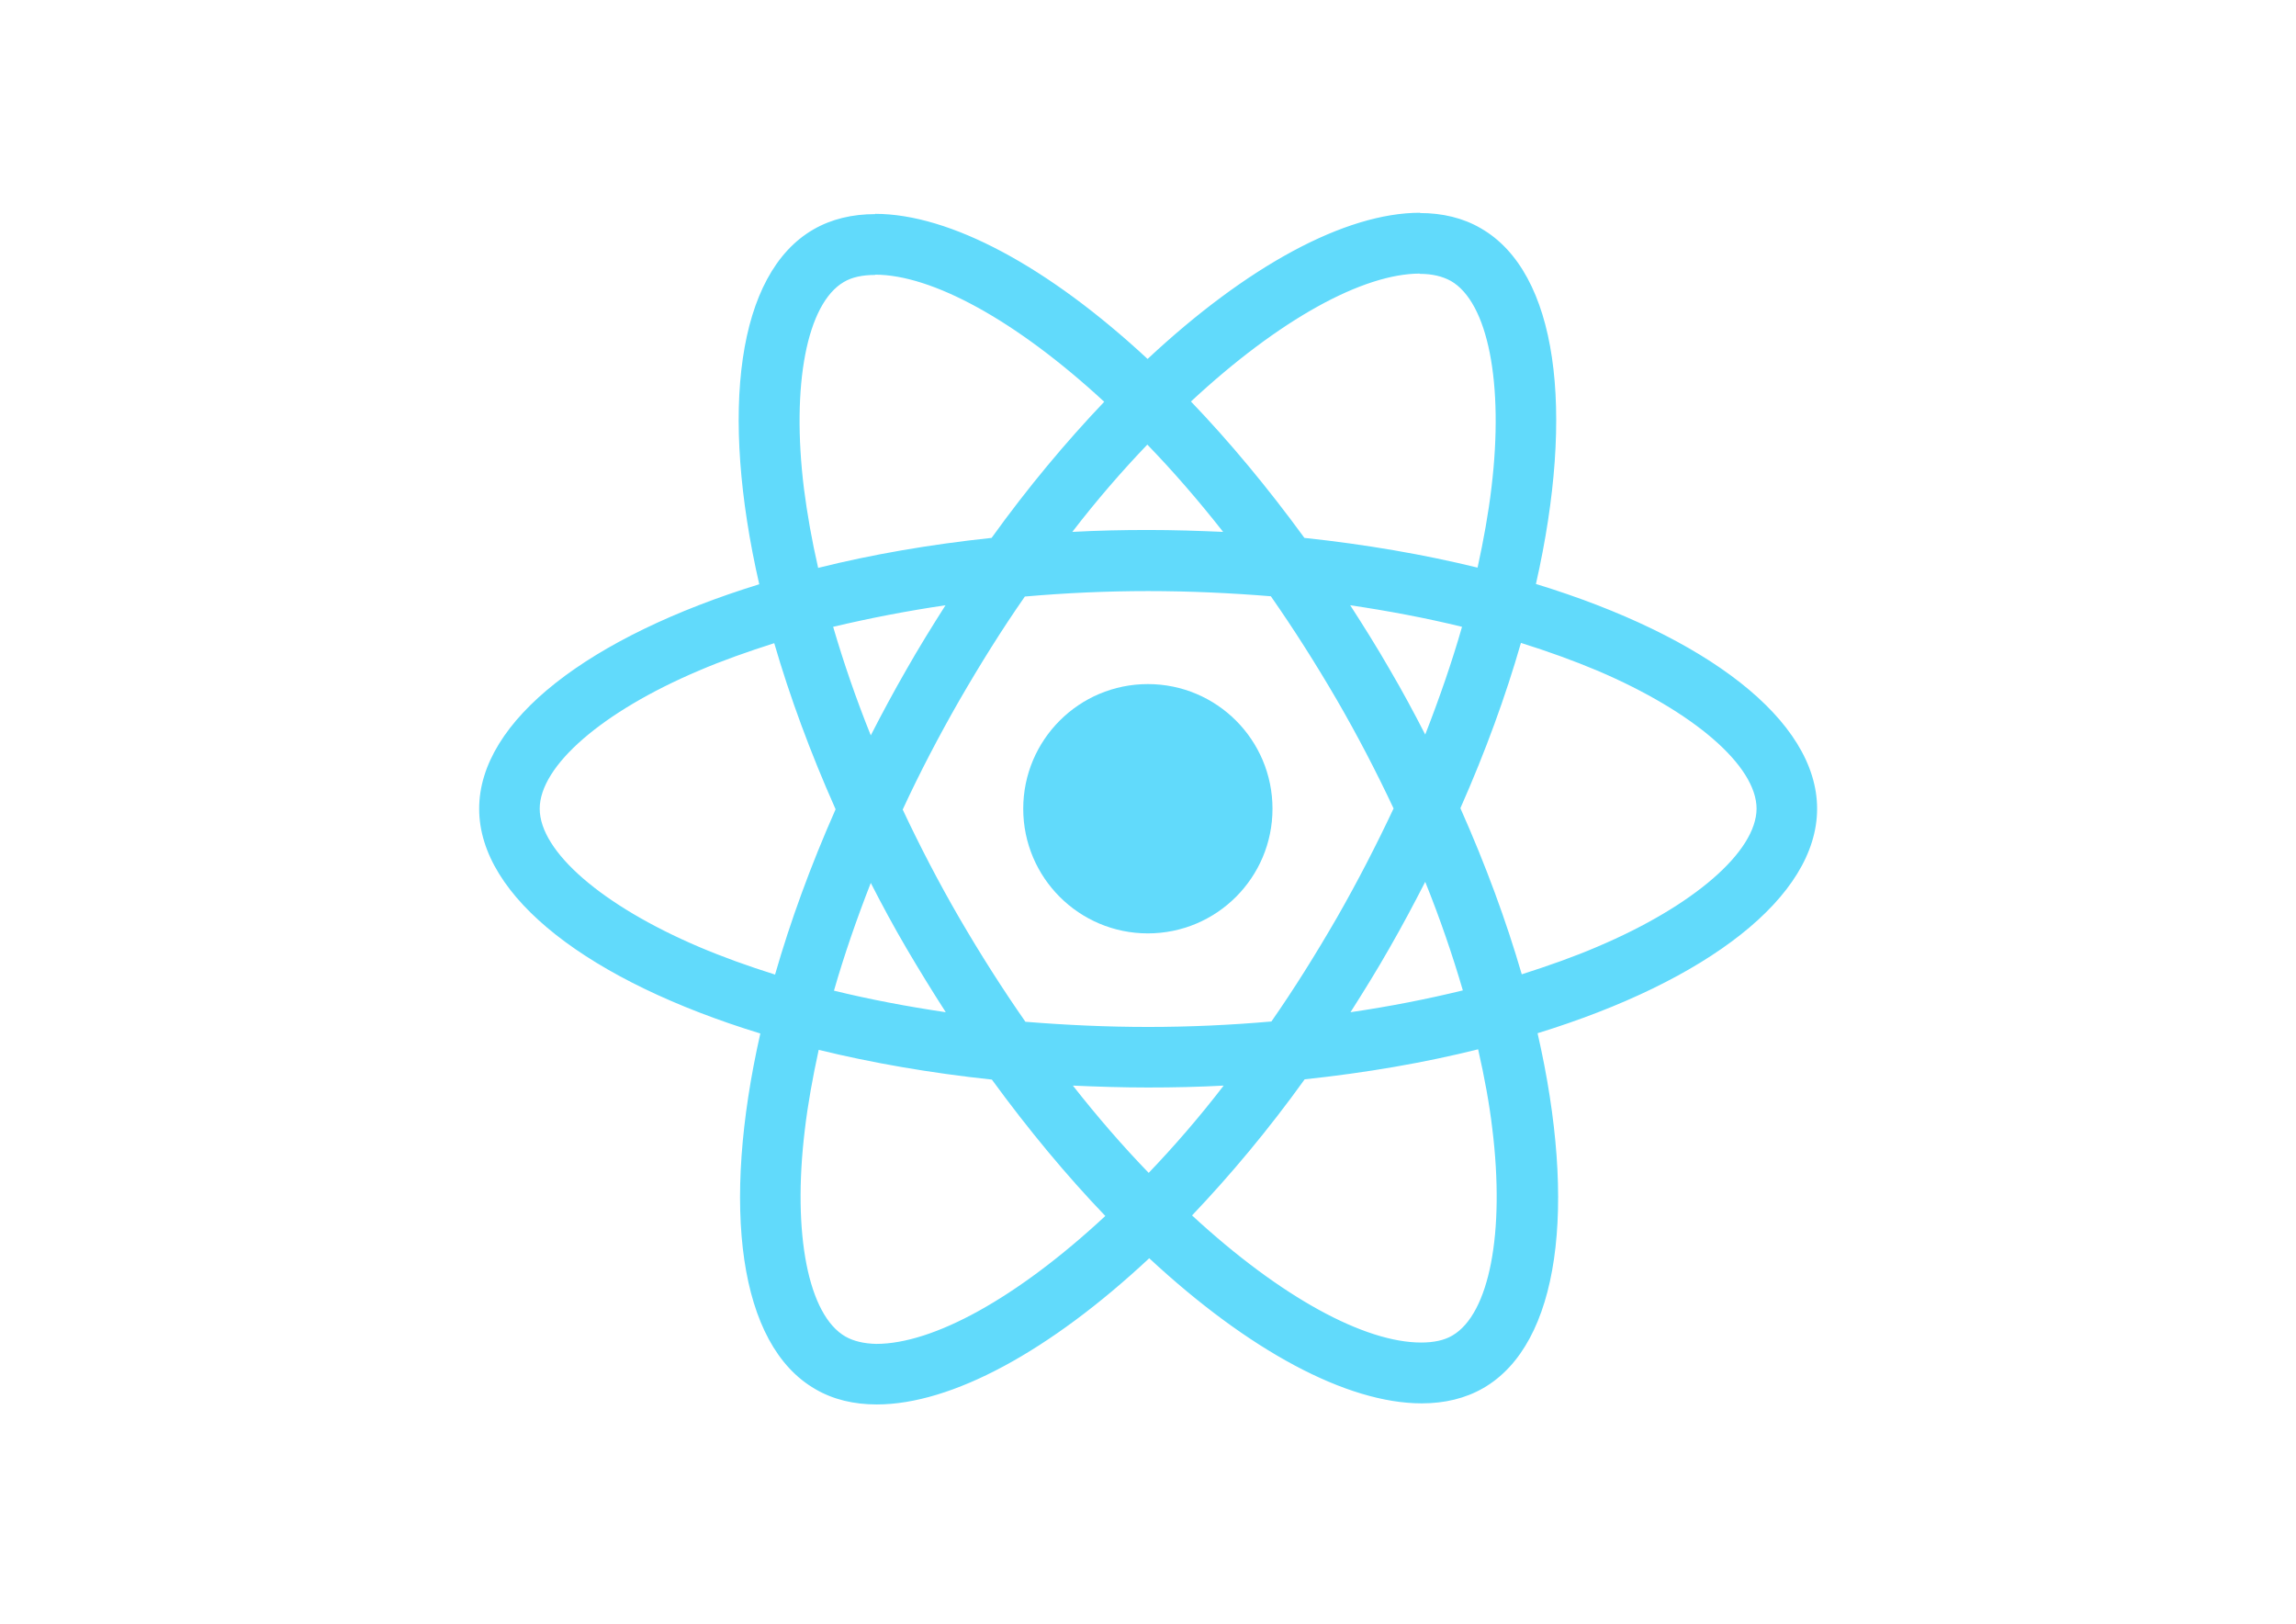
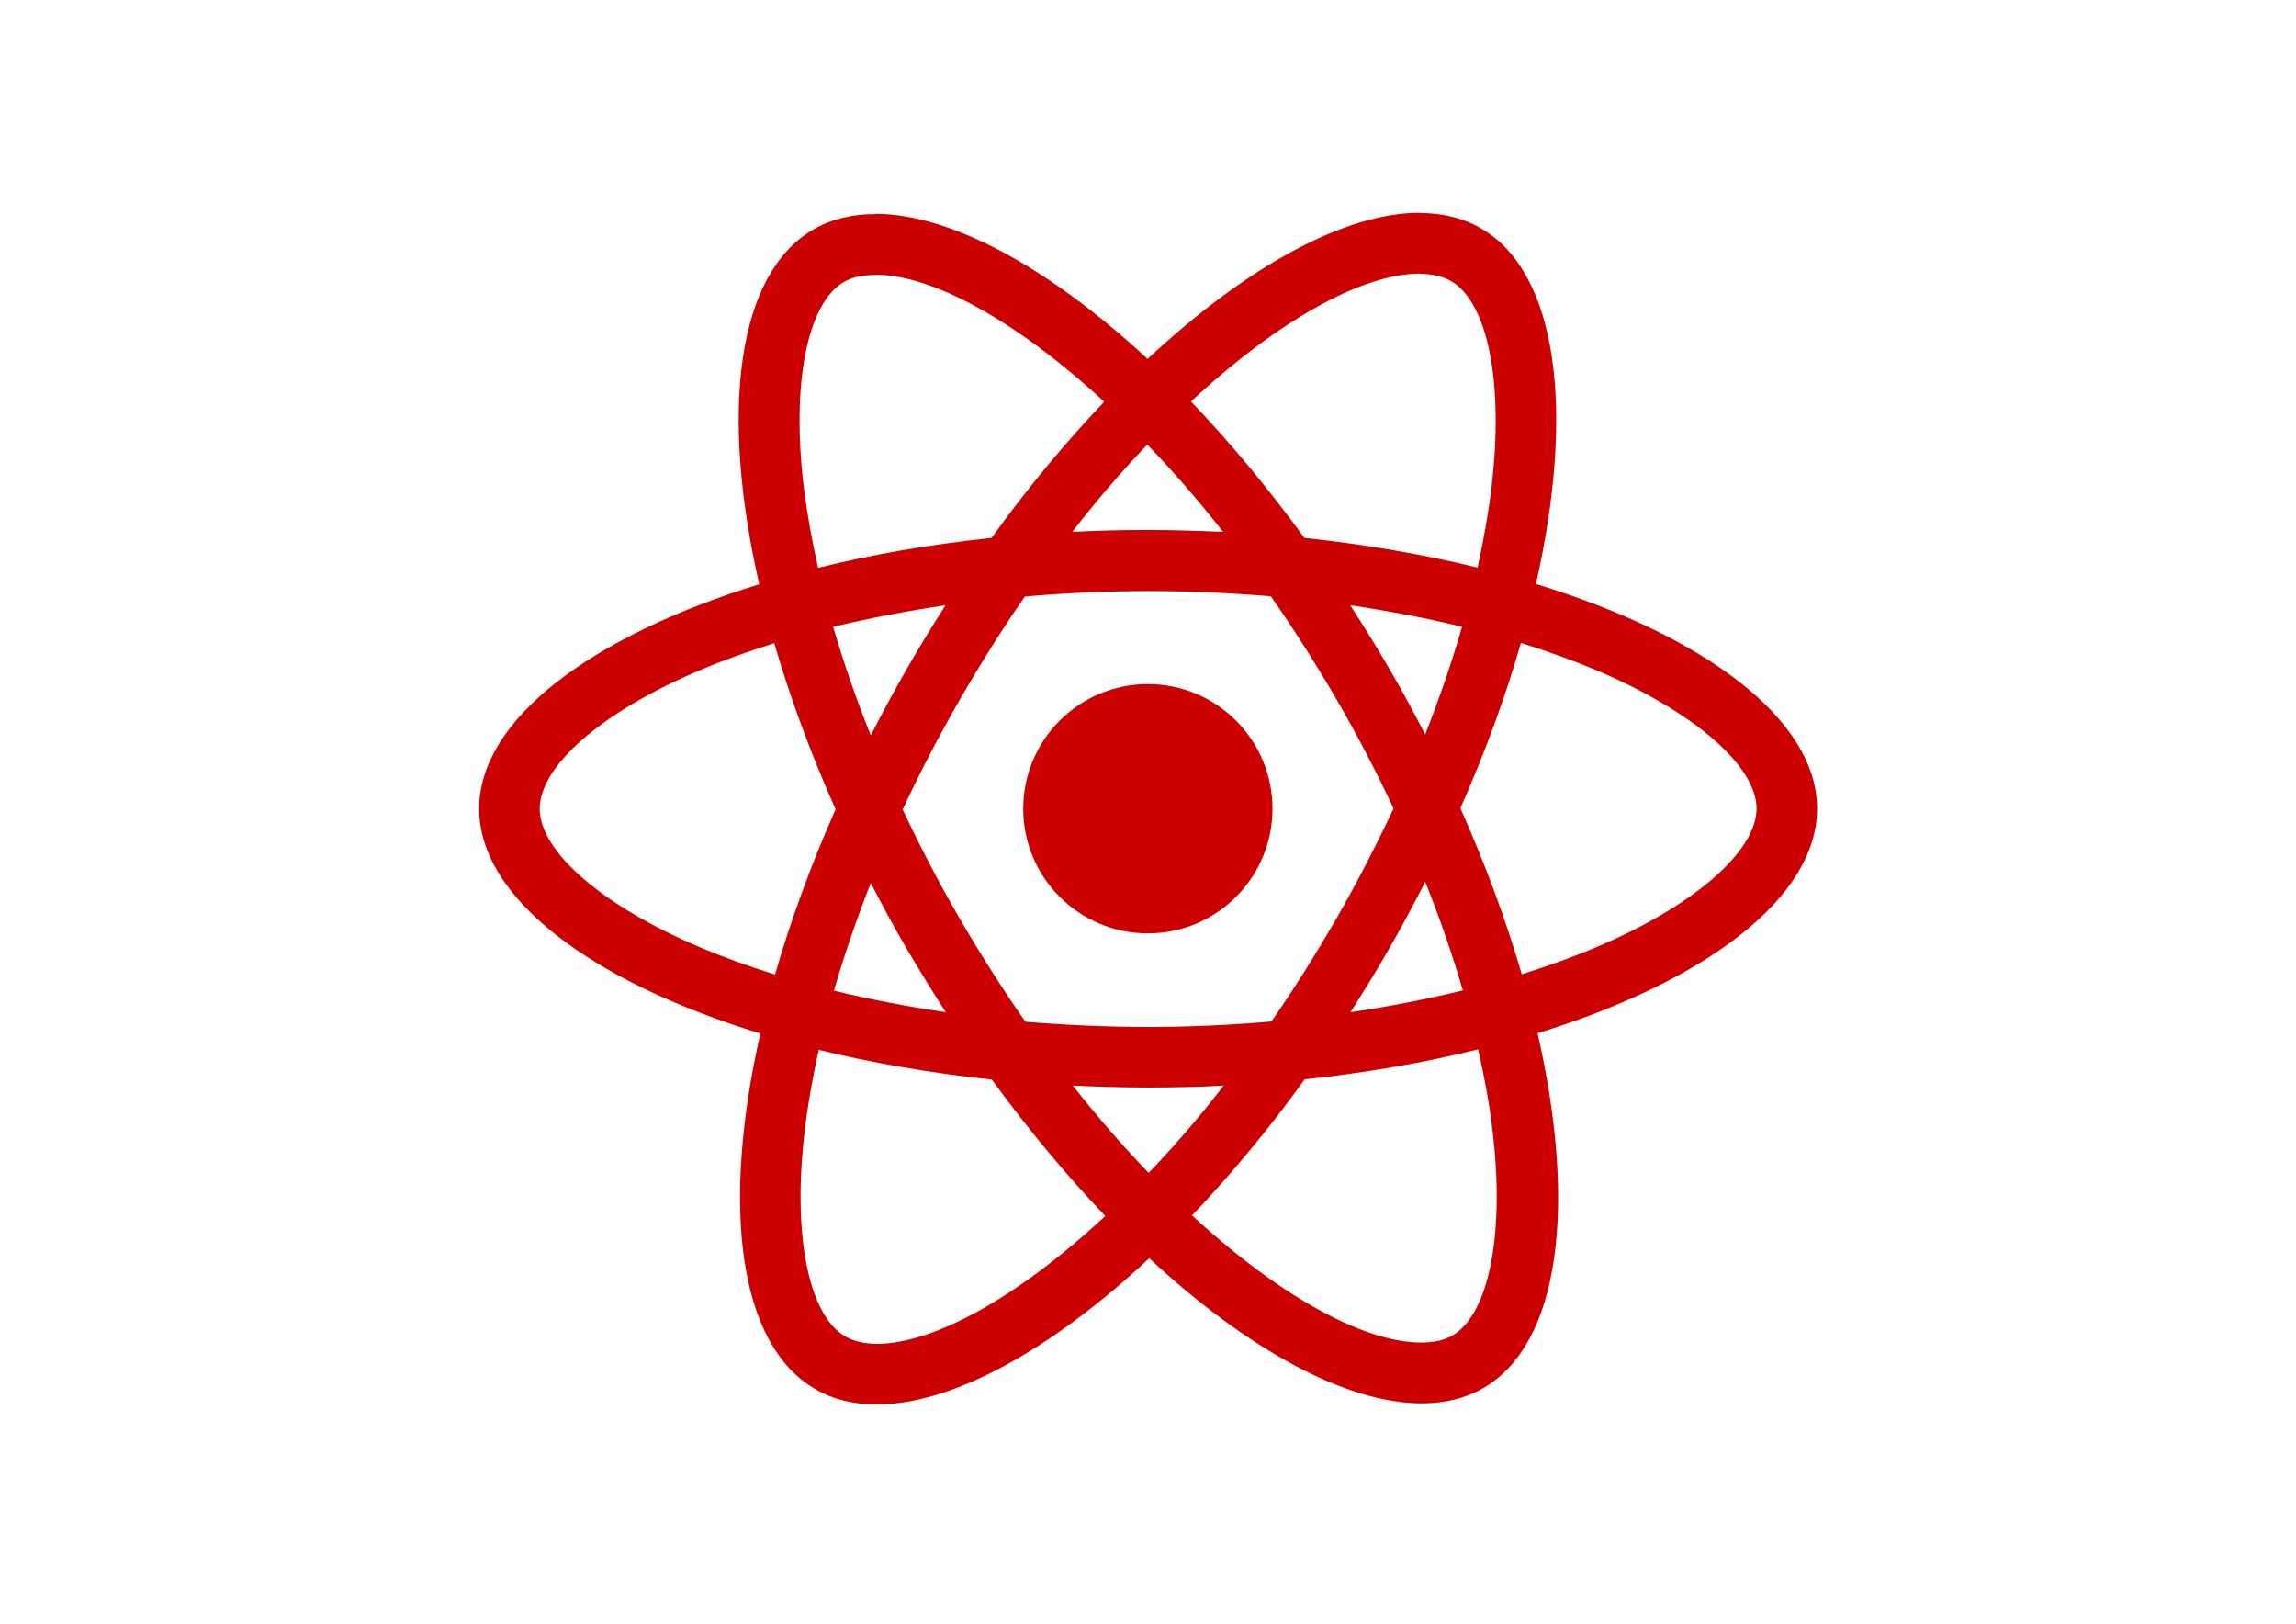
<svg xmlns="http://www.w3.org/2000/svg" viewBox="0 0 841.9 595.3">
-   <g fill="#61DAFB">
+   <g fill="#cc0000">
    <path d="M666.3 296.5c0-32.5-40.7-63.3-103.1-82.4 14.4-63.6 8-114.2-20.2-130.4-6.5-3.8-14.1-5.6-22.4-5.6v22.3c4.6 0 8.3.9 11.4 2.6 13.6 7.8 19.5 37.5 14.9 75.7-1.1 9.4-2.9 19.3-5.1 29.4-19.6-4.8-41-8.5-63.5-10.9-13.5-18.5-27.5-35.3-41.6-50 32.6-30.3 63.2-46.9 84-46.9V78c-27.5 0-63.5 19.6-99.9 53.6-36.4-33.8-72.4-53.2-99.9-53.2v22.3c20.7 0 51.4 16.5 84 46.6-14 14.7-28 31.4-41.3 49.9-22.6 2.4-44 6.1-63.6 11-2.3-10-4-19.7-5.2-29-4.7-38.2 1.1-67.9 14.6-75.8 3-1.8 6.9-2.6 11.5-2.6V78.5c-8.4 0-16 1.8-22.6 5.6-28.1 16.2-34.4 66.7-19.9 130.1-62.2 19.2-102.7 49.9-102.7 82.3 0 32.5 40.7 63.3 103.1 82.4-14.4 63.6-8 114.2 20.2 130.4 6.5 3.8 14.1 5.6 22.5 5.6 27.5 0 63.5-19.6 99.9-53.6 36.4 33.8 72.4 53.2 99.9 53.2 8.4 0 16-1.8 22.6-5.6 28.1-16.2 34.4-66.7 19.9-130.1 62-19.1 102.5-49.9 102.5-82.3zm-130.2-66.7c-3.7 12.9-8.3 26.2-13.5 39.5-4.1-8-8.4-16-13.1-24-4.6-8-9.5-15.8-14.4-23.4 14.2 2.1 27.9 4.7 41 7.9zm-45.8 106.5c-7.8 13.5-15.8 26.3-24.1 38.2-14.9 1.3-30 2-45.2 2-15.1 0-30.2-.7-45-1.9-8.3-11.9-16.4-24.6-24.2-38-7.6-13.1-14.5-26.4-20.8-39.8 6.2-13.4 13.2-26.8 20.7-39.9 7.8-13.5 15.8-26.3 24.1-38.2 14.9-1.3 30-2 45.2-2 15.1 0 30.2.7 45 1.9 8.3 11.9 16.4 24.6 24.2 38 7.6 13.1 14.5 26.4 20.8 39.8-6.3 13.4-13.2 26.8-20.7 39.9zm32.3-13c5.4 13.4 10 26.8 13.8 39.8-13.1 3.2-26.9 5.9-41.2 8 4.9-7.7 9.8-15.6 14.4-23.7 4.6-8 8.9-16.1 13-24.1zM421.2 430c-9.3-9.6-18.6-20.3-27.8-32 9 .4 18.2.7 27.5.7 9.4 0 18.7-.2 27.8-.7-9 11.7-18.3 22.4-27.5 32zm-74.4-58.9c-14.2-2.1-27.9-4.7-41-7.9 3.7-12.9 8.3-26.2 13.5-39.5 4.1 8 8.4 16 13.1 24 4.7 8 9.5 15.8 14.4 23.4zM420.7 163c9.3 9.6 18.6 20.3 27.8 32-9-.4-18.2-.7-27.5-.7-9.4 0-18.7.2-27.8.7 9-11.7 18.3-22.4 27.5-32zm-74 58.9c-4.9 7.7-9.8 15.6-14.4 23.7-4.6 8-8.9 16-13 24-5.4-13.4-10-26.8-13.8-39.8 13.1-3.1 26.9-5.8 41.2-7.9zm-90.5 125.2c-35.4-15.1-58.3-34.9-58.3-50.6 0-15.7 22.9-35.6 58.3-50.6 8.6-3.7 18-7 27.7-10.1 5.7 19.6 13.2 40 22.5 60.9-9.2 20.8-16.6 41.1-22.2 60.6-9.9-3.1-19.3-6.5-28-10.2zM310 490c-13.6-7.8-19.5-37.5-14.9-75.7 1.1-9.4 2.9-19.3 5.1-29.4 19.6 4.8 41 8.5 63.5 10.9 13.5 18.5 27.5 35.3 41.6 50-32.6 30.3-63.2 46.9-84 46.9-4.5-.1-8.3-1-11.3-2.7zm237.2-76.2c4.7 38.2-1.1 67.9-14.6 75.8-3 1.8-6.9 2.6-11.5 2.6-20.7 0-51.4-16.5-84-46.6 14-14.7 28-31.4 41.3-49.9 22.6-2.4 44-6.1 63.6-11 2.3 10.1 4.1 19.8 5.2 29.1zm38.5-66.7c-8.6 3.7-18 7-27.7 10.1-5.7-19.6-13.2-40-22.5-60.9 9.2-20.8 16.6-41.1 22.2-60.6 9.9 3.1 19.3 6.5 28.1 10.2 35.4 15.1 58.3 34.9 58.3 50.6-.1 15.7-23 35.6-58.4 50.6zM320.8 78.4z" />
    <circle cx="420.9" cy="296.5" r="45.7" />
    <path d="M520.5 78.1z" />
  </g>
</svg>
